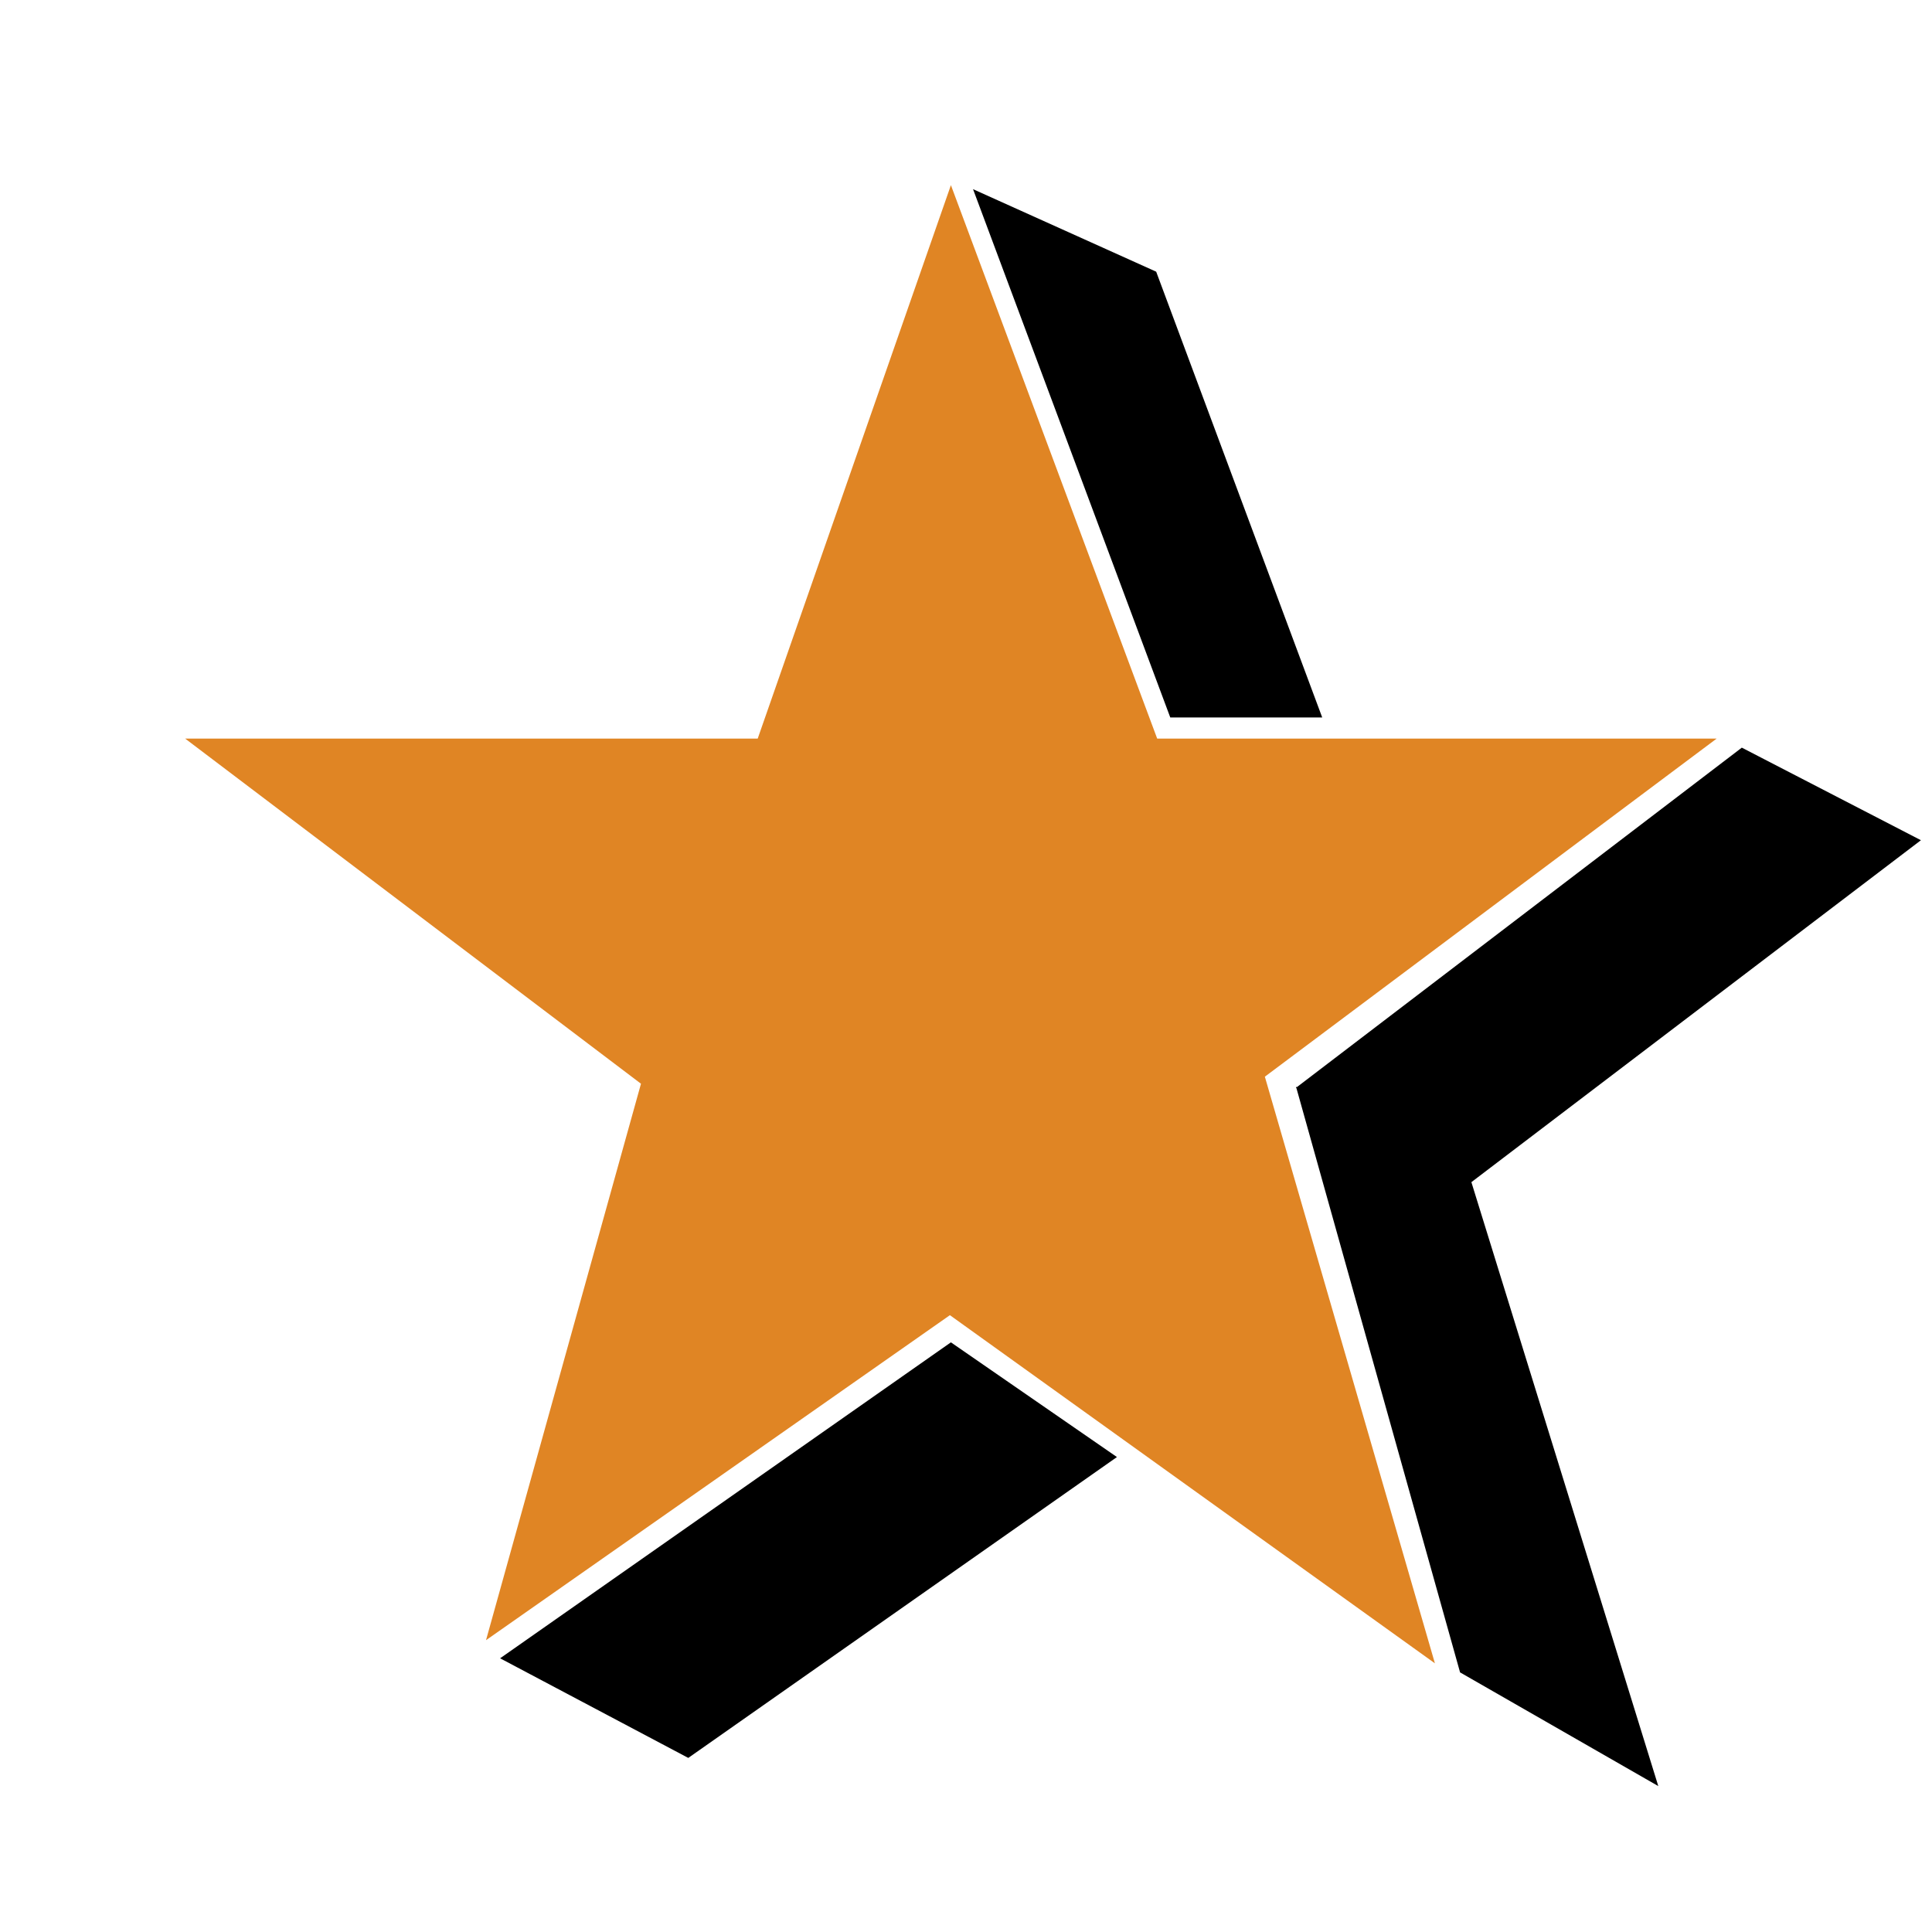
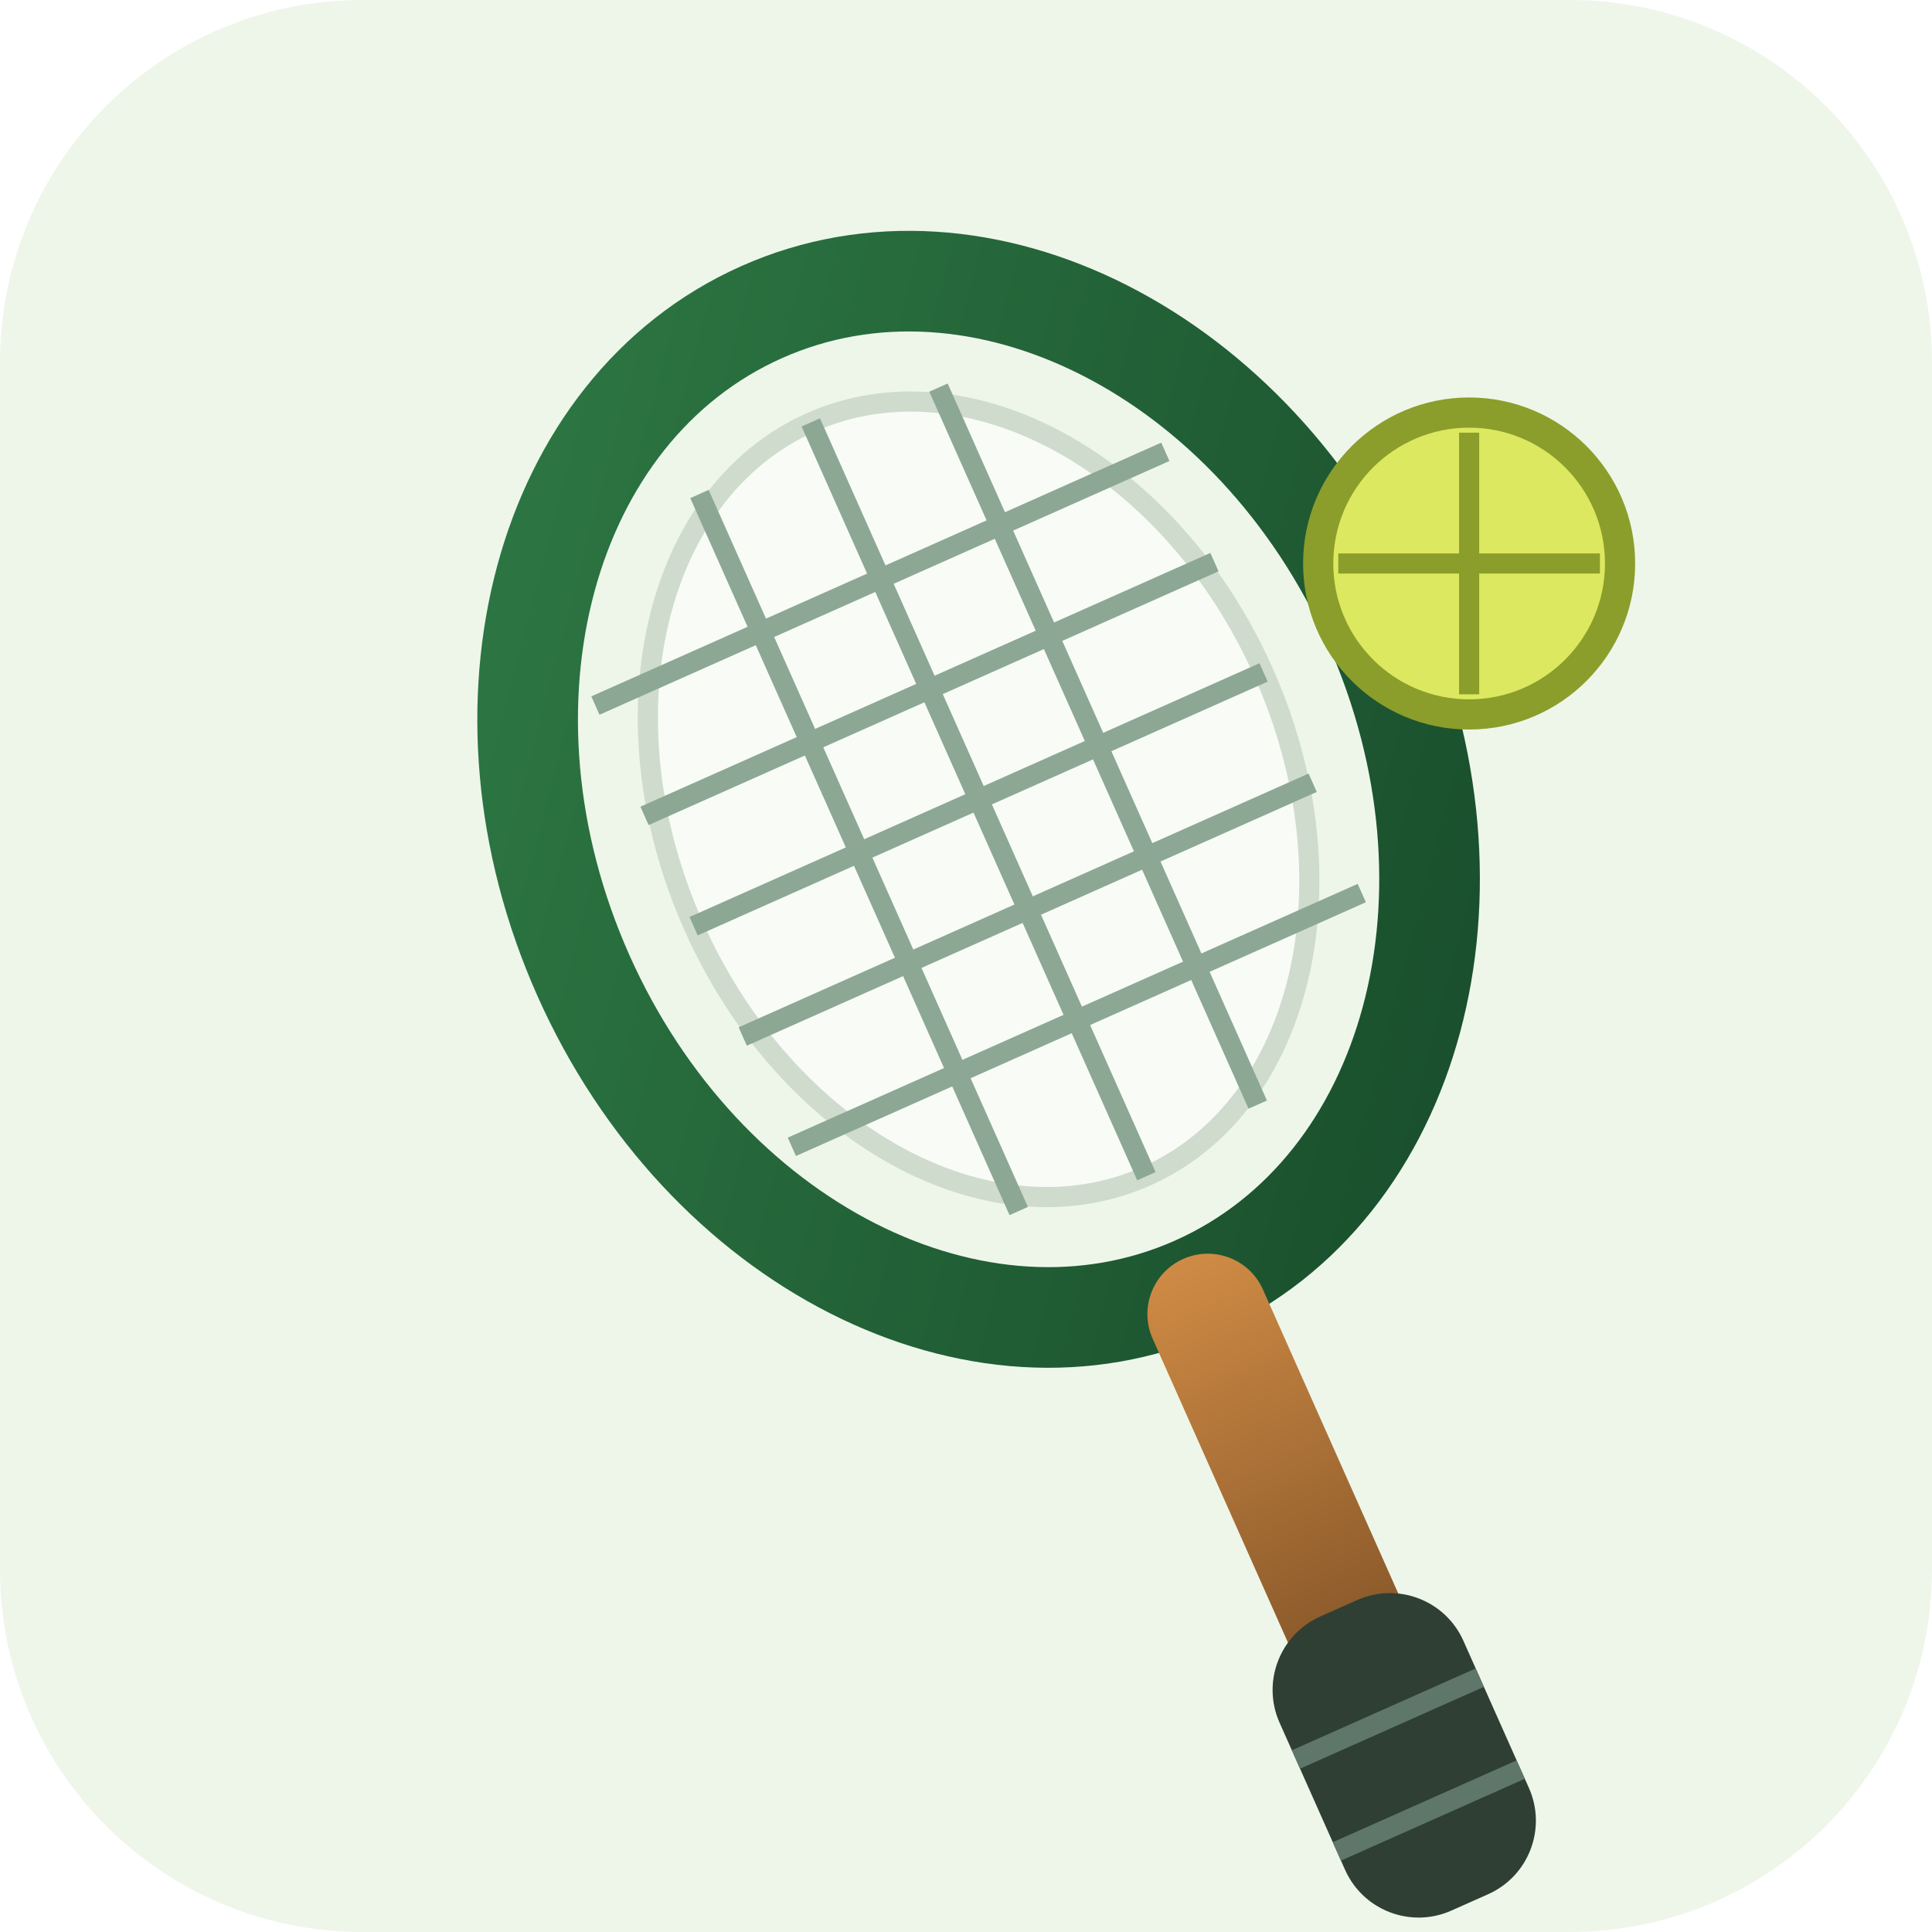
- <svg xmlns="http://www.w3.org/2000/svg" xml:space="preserve" viewBox="0 0 192 192">
-   <path fill="#e08524" d="M75.3 73.4H18.4l45.3 34.3L48.3 163l46.1-32.3 48.2 34.6-16.9-58.3 44.9-33.6H115l-20.5-55-19.2 55z" />
-   <path d="m96.7 18.8 18.2 8.2 16.5 44.3h-15.1L96.7 18.8zm-47 146 18.7 9.9 42.6-29.9-16.5-11.4-44.8 31.4zm79.1-56.8 17.4 9.4 18.6 60.1-19.7-11.3-16.3-58.2z" />
-   <path d="m173.1 74.3 17.8 9.2-44.7 34-17.4-9.4 44.3-33.8z" />
+ <svg xmlns="http://www.w3.org/2000/svg" viewBox="0 0 192 192">
+   <defs>
+     <linearGradient id="frame" x1="0" y1="0" x2="1" y2="1">
+       <stop offset="0" stop-color="#2f7b45" />
+       <stop offset="1" stop-color="#174a2a" />
+     </linearGradient>
+     <linearGradient id="handle" x1="0" y1="0" x2="0" y2="1">
+       <stop offset="0" stop-color="#cf8b45" />
+       <stop offset="1" stop-color="#7b4e24" />
+     </linearGradient>
+   </defs>
+   <rect width="192" height="192" rx="36" fill="#eef6ea" />
+   <g transform="translate(20 18) rotate(-24 86 86)">
+     <ellipse cx="88" cy="60" rx="43" ry="53" fill="none" stroke="url(#frame)" stroke-width="10" />
+     <ellipse cx="88" cy="60" rx="31" ry="41" fill="#f8fbf6" stroke="#cfdbcc" stroke-width="2" />
+     <g stroke="#8ca894" stroke-width="2">
+       <path d="M57 60h62" />
+       <path d="M57 48h62" />
+       <path d="M57 72h62" />
+       <path d="M57 36h62" />
+       <path d="M57 84h62" />
+       <path d="M75 21v78" />
+       <path d="M88 19v82" />
+       <path d="M101 21v78" />
+     </g>
+     <rect x="82" y="110" width="12" height="50" rx="6" fill="url(#handle)" />
+     <rect x="78" y="148" width="20" height="32" rx="8" fill="#2f3f33" />
+     <path d="M78 160h20M78 170h20" stroke="#5f776a" stroke-width="2" />
+   </g>
+   <circle cx="146" cy="56" r="15" fill="#dce85f" stroke="#8b9e2b" stroke-width="3" />
+   <path d="M133 56h26M146 43v26" stroke="#8b9e2b" stroke-width="2" />
</svg>
